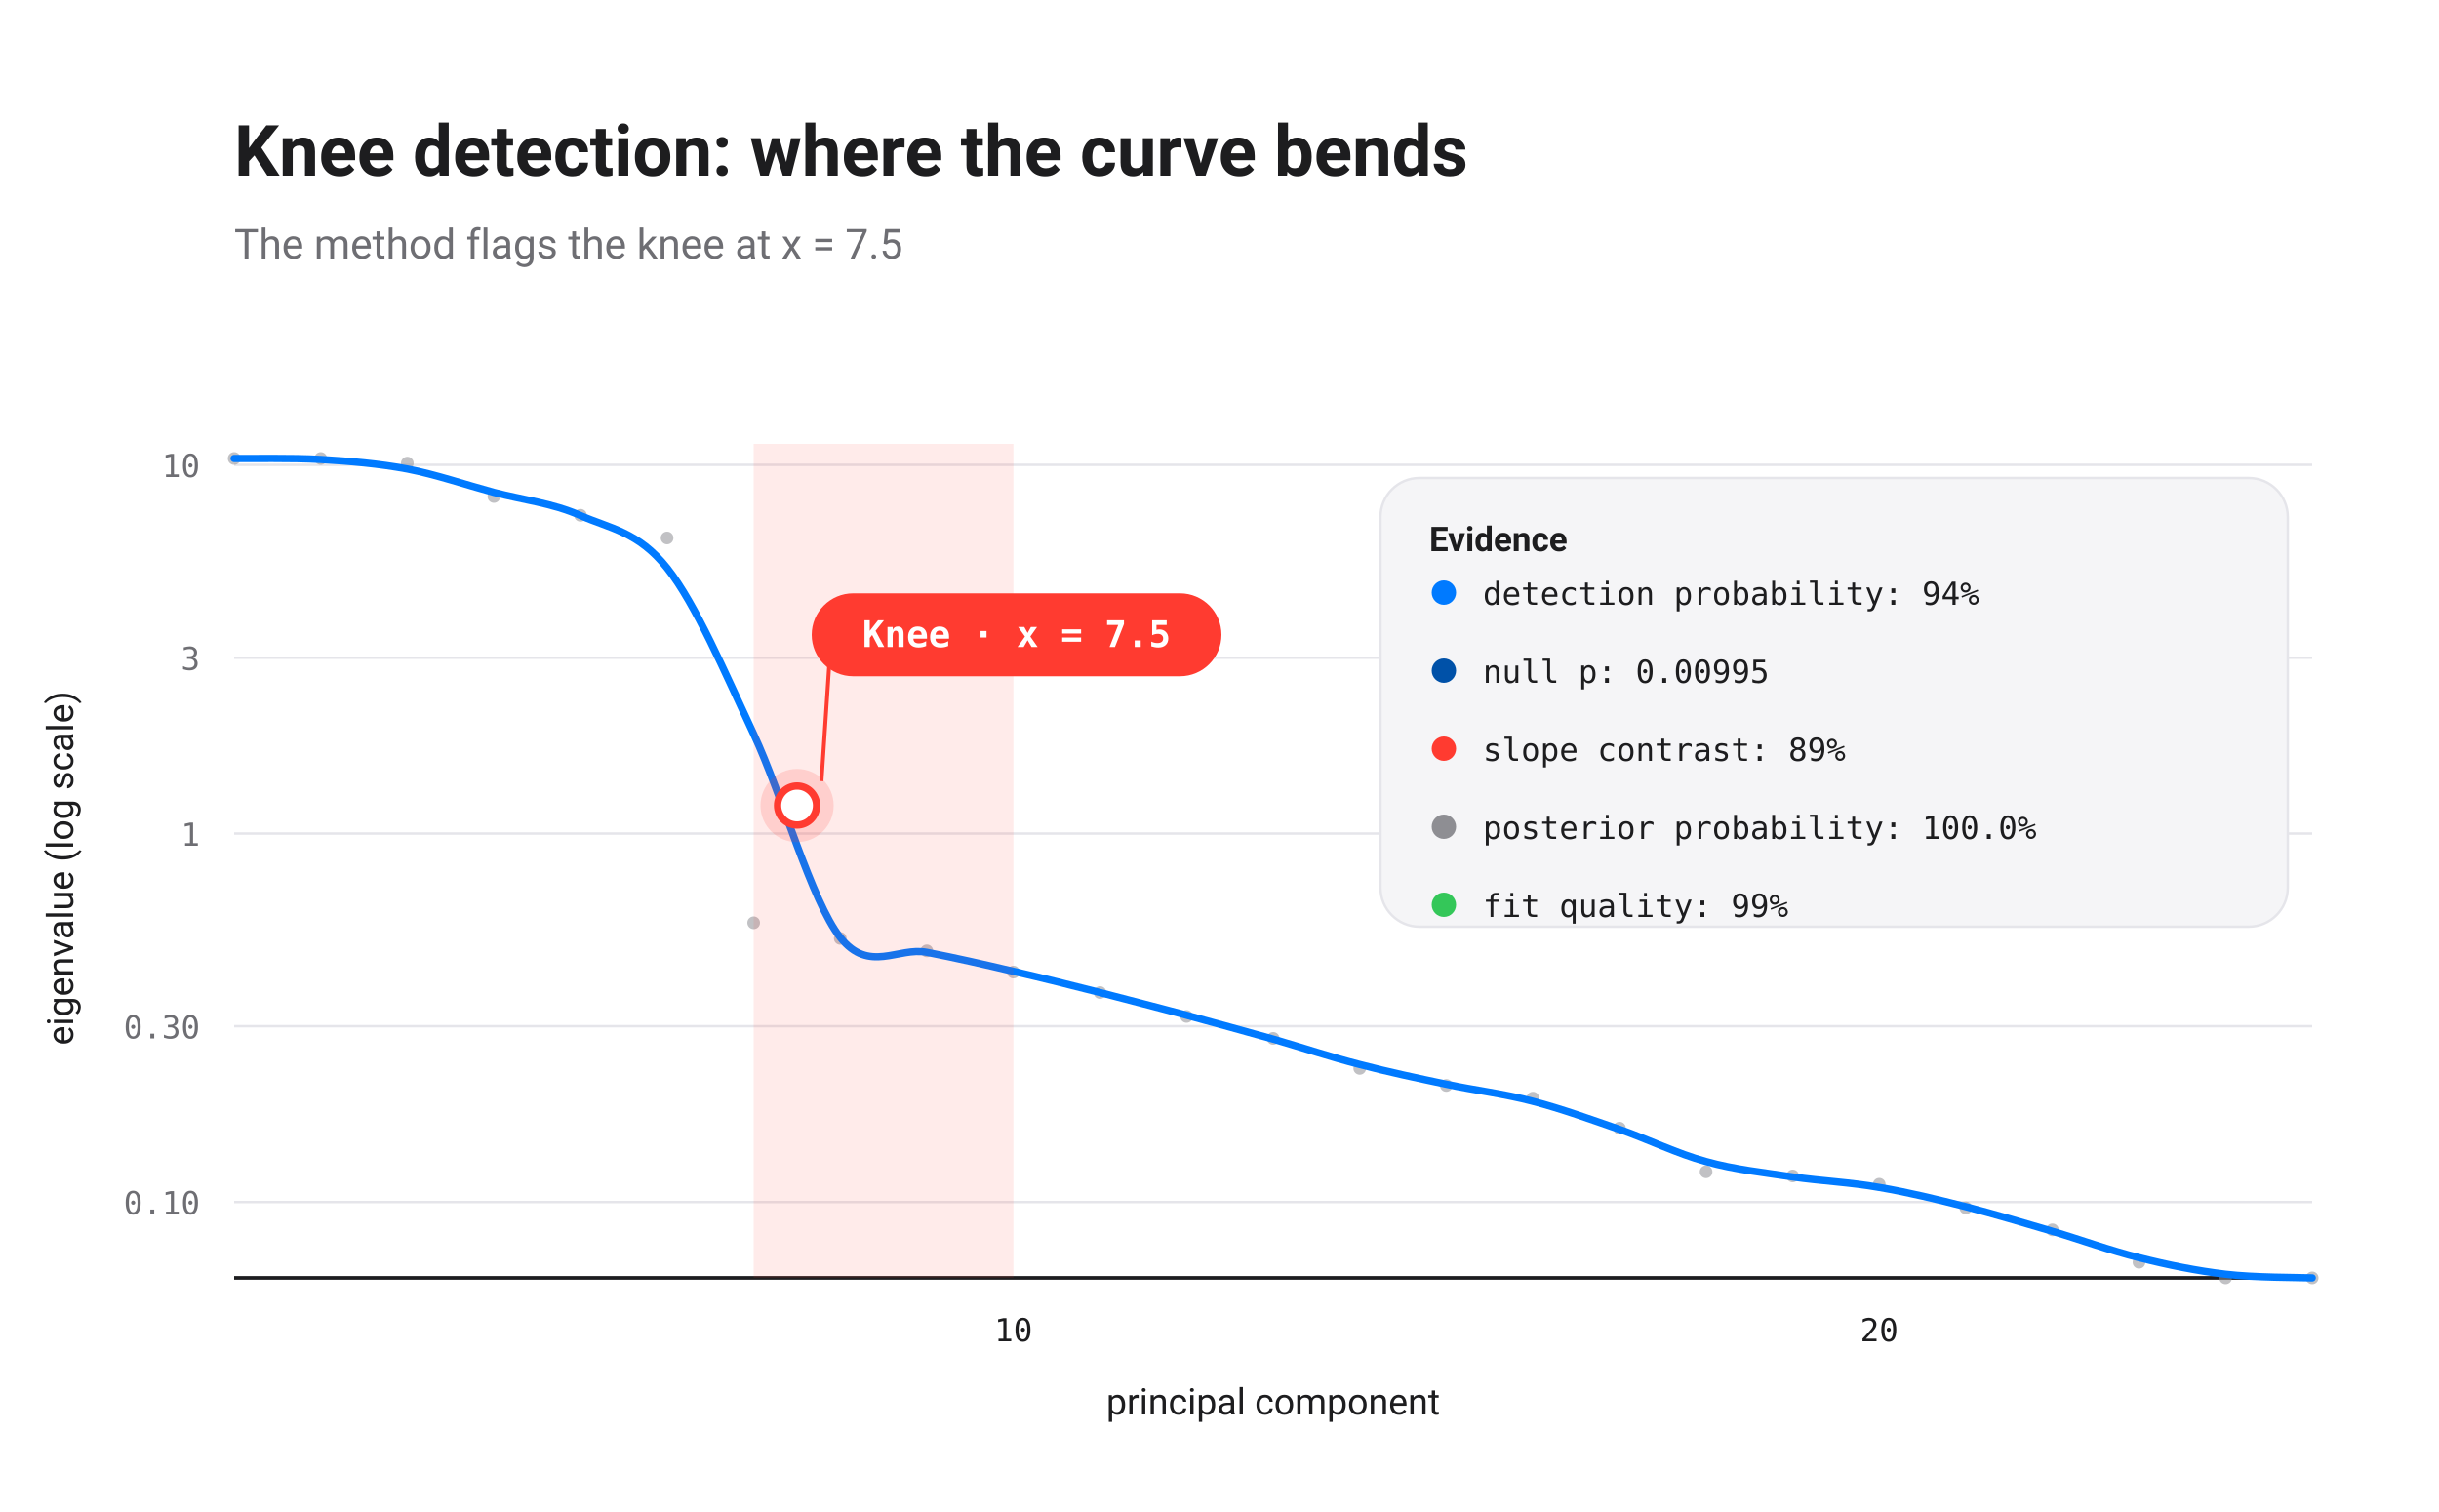
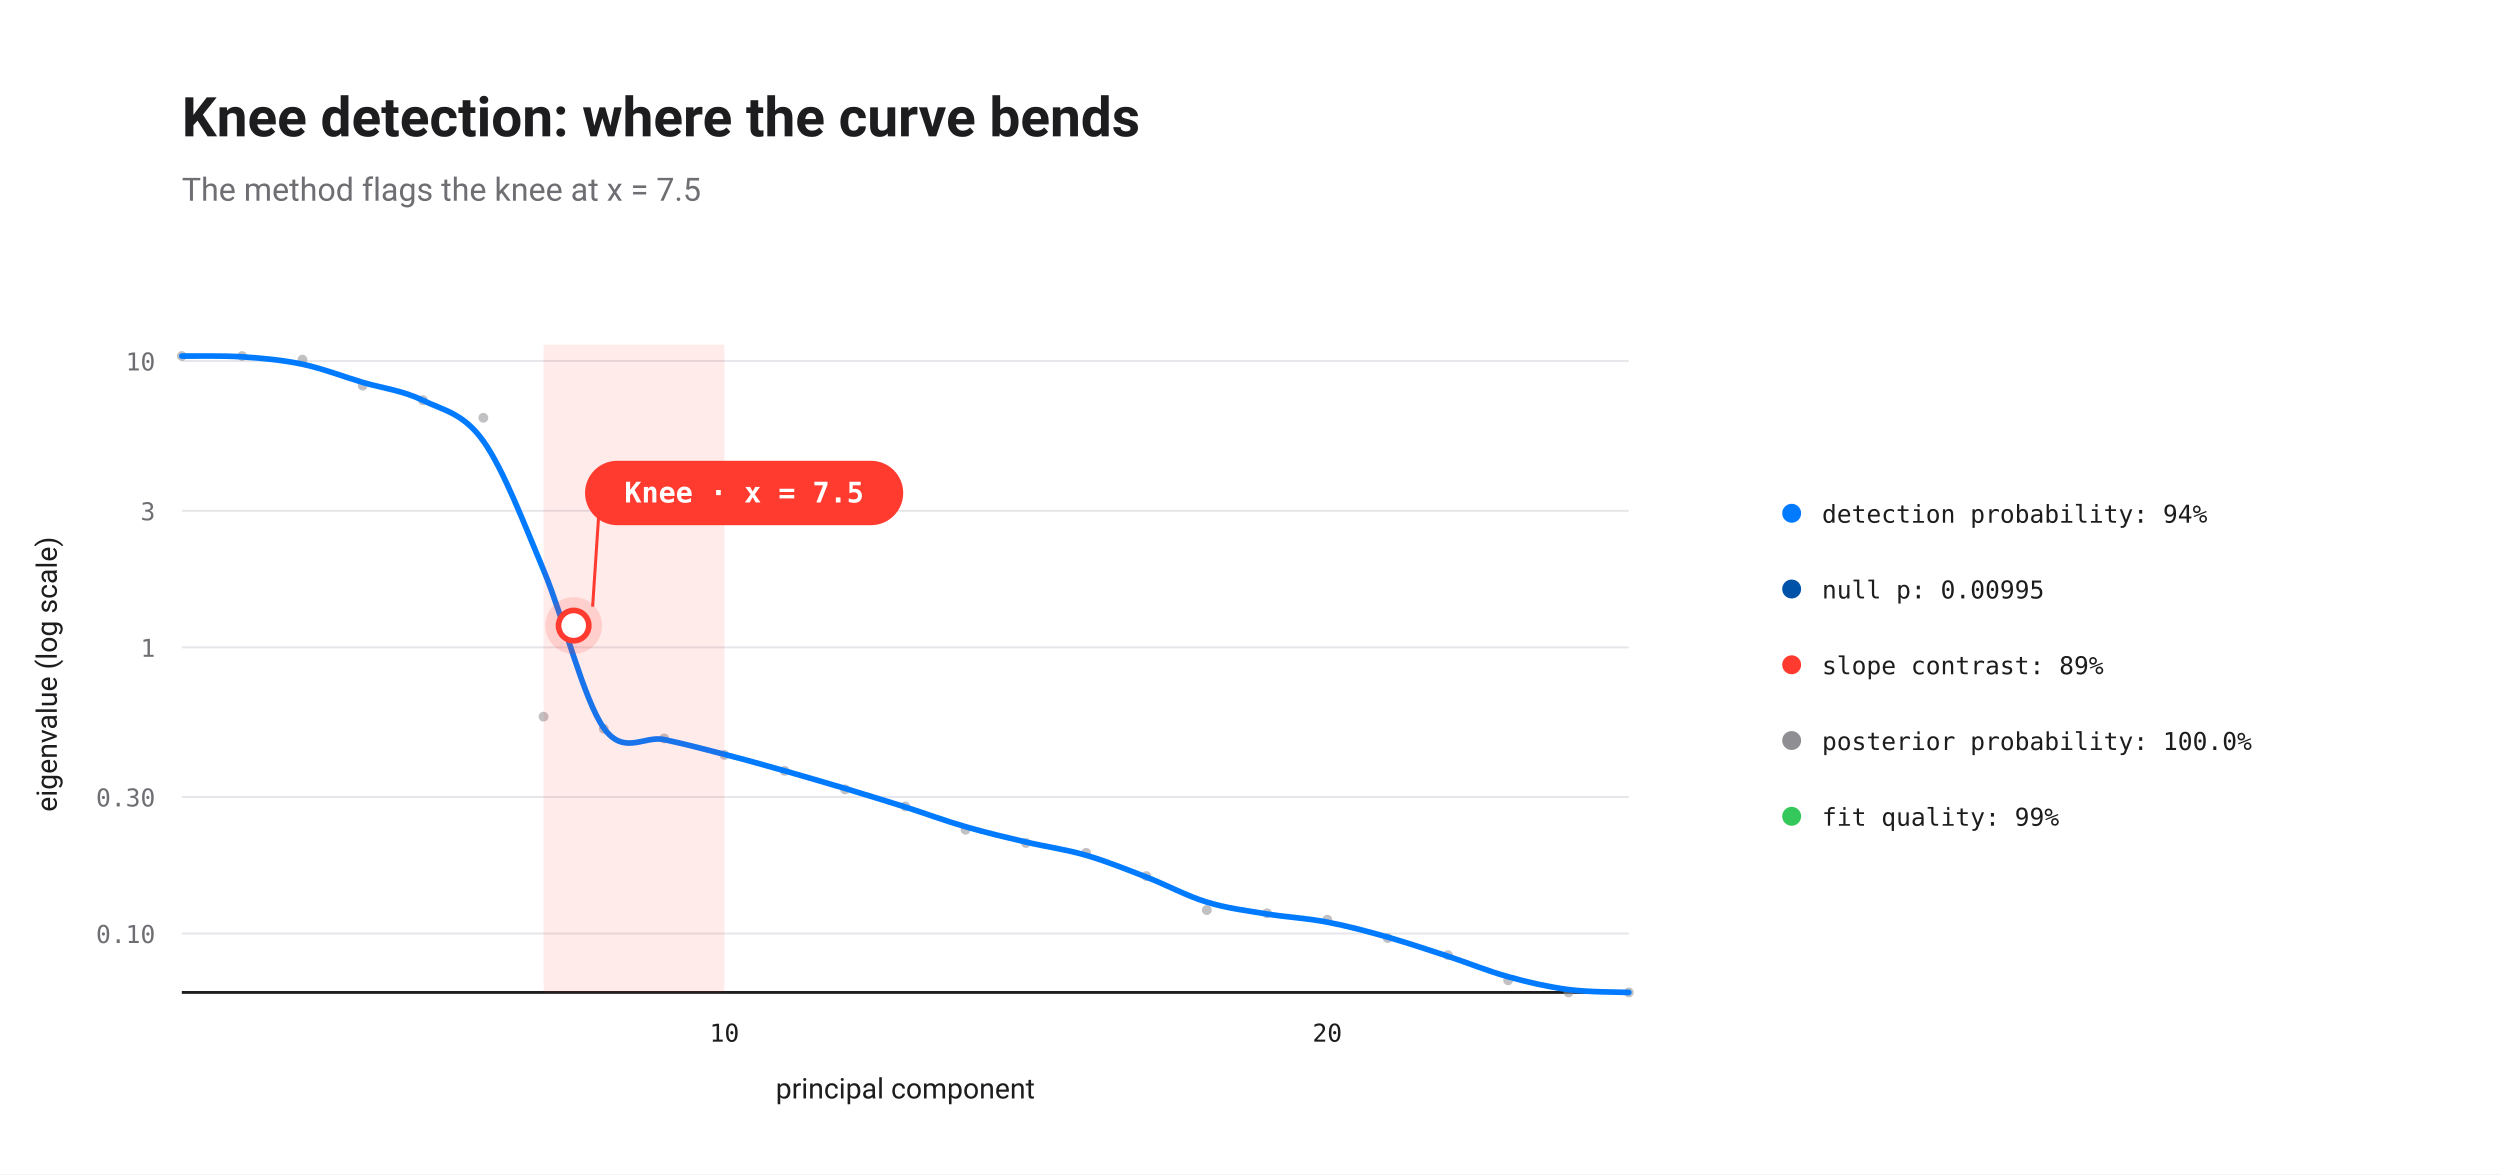
- <svg xmlns="http://www.w3.org/2000/svg" width="1000" height="620" viewBox="0 0 1000 620" font-family="Roboto, -apple-system, system-ui, sans-serif" role="img" aria-labelledby="kn-title kn-desc">
+ <svg xmlns="http://www.w3.org/2000/svg" width="1320" height="620" viewBox="0 0 1320 620" font-family="Roboto, -apple-system, system-ui, sans-serif" role="img" aria-labelledby="kn-title kn-desc">
  <style>@media (prefers-color-scheme: dark){[fill="#FFFFFF"]{fill:#000;}[fill="#1D1D1F"]{fill:#F5F5F7;}[fill="#6E6E73"]{fill:#98989D;}[stroke="#E5E5EA"]{stroke:#2C2C2E;}}</style>
-   <rect width="1000" height="620" fill="#FFFFFF" />
+   <rect width="1320" height="620" fill="#FFFFFF" />
  <text x="96" y="72" font-size="29" font-weight="700" fill="#1D1D1F">Knee detection: where the curve bends</text>
  <text x="96" y="106" font-size="17" fill="#6E6E73">The method flags the knee at x = 7.5</text>
-   <line x1="96.0" y1="492.9" x2="948.0" y2="492.9" stroke="#E5E5EA" stroke-width="1" />
+   <line x1="96.0" y1="492.9" x2="860.0" y2="492.9" stroke="#E5E5EA" stroke-width="1" />
  <text x="82.0" y="497.9" text-anchor="end" font-family="Roboto Mono, ui-monospace, SFMono-Regular, monospace" font-size="13" fill="#6E6E73">0.10</text>
-   <line x1="96.0" y1="420.8" x2="948.0" y2="420.8" stroke="#E5E5EA" stroke-width="1" />
+   <line x1="96.0" y1="420.8" x2="860.0" y2="420.8" stroke="#E5E5EA" stroke-width="1" />
  <text x="82.0" y="425.8" text-anchor="end" font-family="Roboto Mono, ui-monospace, SFMono-Regular, monospace" font-size="13" fill="#6E6E73">0.30</text>
-   <line x1="96.0" y1="341.8" x2="948.0" y2="341.8" stroke="#E5E5EA" stroke-width="1" />
+   <line x1="96.0" y1="341.8" x2="860.0" y2="341.8" stroke="#E5E5EA" stroke-width="1" />
  <text x="82.0" y="346.8" text-anchor="end" font-family="Roboto Mono, ui-monospace, SFMono-Regular, monospace" font-size="13" fill="#6E6E73">1</text>
-   <line x1="96.0" y1="269.7" x2="948.0" y2="269.7" stroke="#E5E5EA" stroke-width="1" />
+   <line x1="96.0" y1="269.7" x2="860.0" y2="269.7" stroke="#E5E5EA" stroke-width="1" />
  <text x="82.0" y="274.7" text-anchor="end" font-family="Roboto Mono, ui-monospace, SFMono-Regular, monospace" font-size="13" fill="#6E6E73">3</text>
-   <line x1="96.0" y1="190.6" x2="948.0" y2="190.6" stroke="#E5E5EA" stroke-width="1" />
+   <line x1="96.0" y1="190.6" x2="860.0" y2="190.6" stroke="#E5E5EA" stroke-width="1" />
  <text x="82.0" y="195.6" text-anchor="end" font-family="Roboto Mono, ui-monospace, SFMono-Regular, monospace" font-size="13" fill="#6E6E73">10</text>
-   <line x1="96.0" y1="524.0" x2="948.0" y2="524.0" stroke="#1D1D1F" stroke-width="1.5" />
-   <text x="415.5" y="550.0" text-anchor="middle" font-family="Roboto Mono, ui-monospace, SFMono-Regular, monospace" font-size="13" fill="#1D1D1F">10</text>
-   <text x="770.5" y="550.0" text-anchor="middle" font-family="Roboto Mono, ui-monospace, SFMono-Regular, monospace" font-size="13" fill="#1D1D1F">20</text>
-   <text x="522.0" y="580.0" text-anchor="middle" font-size="15" fill="#1D1D1F">principal component</text>
+   <line x1="96.0" y1="524.0" x2="860.0" y2="524.0" stroke="#1D1D1F" stroke-width="1.5" />
+   <text x="382.5" y="550.0" text-anchor="middle" font-family="Roboto Mono, ui-monospace, SFMono-Regular, monospace" font-size="13" fill="#1D1D1F">10</text>
+   <text x="700.8" y="550.0" text-anchor="middle" font-family="Roboto Mono, ui-monospace, SFMono-Regular, monospace" font-size="13" fill="#1D1D1F">20</text>
+   <text x="478.0" y="580.0" text-anchor="middle" font-size="15" fill="#1D1D1F">principal component</text>
  <text x="30" y="356.0" text-anchor="middle" font-size="15" fill="#1D1D1F" transform="rotate(-90 30 356.0)">eigenvalue (log scale)</text>
  <circle cx="96.0" cy="188.0" r="2.6" fill="#8E8E93" opacity="0.55" />
-   <circle cx="131.5" cy="188.0" r="2.6" fill="#8E8E93" opacity="0.55" />
-   <circle cx="167.0" cy="189.9" r="2.6" fill="#8E8E93" opacity="0.55" />
-   <circle cx="202.5" cy="203.6" r="2.6" fill="#8E8E93" opacity="0.55" />
-   <circle cx="238.0" cy="211.3" r="2.6" fill="#8E8E93" opacity="0.55" />
-   <circle cx="273.5" cy="220.6" r="2.6" fill="#8E8E93" opacity="0.55" />
-   <circle cx="309.0" cy="378.4" r="2.6" fill="#8E8E93" opacity="0.55" />
-   <circle cx="344.5" cy="384.8" r="2.6" fill="#8E8E93" opacity="0.55" />
-   <circle cx="380.0" cy="389.9" r="2.6" fill="#8E8E93" opacity="0.55" />
-   <circle cx="415.5" cy="398.6" r="2.6" fill="#8E8E93" opacity="0.55" />
-   <circle cx="451.0" cy="407.0" r="2.6" fill="#8E8E93" opacity="0.55" />
-   <circle cx="486.5" cy="416.8" r="2.6" fill="#8E8E93" opacity="0.55" />
-   <circle cx="522.0" cy="425.8" r="2.6" fill="#8E8E93" opacity="0.55" />
-   <circle cx="557.5" cy="438.1" r="2.6" fill="#8E8E93" opacity="0.55" />
-   <circle cx="593.0" cy="445.1" r="2.6" fill="#8E8E93" opacity="0.55" />
-   <circle cx="628.5" cy="450.3" r="2.6" fill="#8E8E93" opacity="0.55" />
-   <circle cx="664.0" cy="462.6" r="2.6" fill="#8E8E93" opacity="0.55" />
-   <circle cx="699.5" cy="480.5" r="2.6" fill="#8E8E93" opacity="0.55" />
-   <circle cx="735.0" cy="482.2" r="2.6" fill="#8E8E93" opacity="0.55" />
-   <circle cx="770.5" cy="485.6" r="2.6" fill="#8E8E93" opacity="0.55" />
-   <circle cx="806.0" cy="495.3" r="2.6" fill="#8E8E93" opacity="0.55" />
-   <circle cx="841.5" cy="504.3" r="2.6" fill="#8E8E93" opacity="0.55" />
-   <circle cx="877.0" cy="517.6" r="2.6" fill="#8E8E93" opacity="0.55" />
-   <circle cx="912.5" cy="524.0" r="2.6" fill="#8E8E93" opacity="0.55" />
-   <circle cx="948.0" cy="524.0" r="2.6" fill="#8E8E93" opacity="0.55" />
-   <path d="M96,188 C101.9,188.1 119.7,187.7 131.5,188.4 C143.3,189.1 155.2,190.1 167,192.3 C178.8,194.6 190.7,198.7 202.5,201.9 C214.3,205 226.2,206.2 238,211.4 C249.8,216.6 261.7,218 273.5,232.9 C285.3,247.8 297.2,275.8 309,301 C320.8,326.3 332.7,369.5 344.5,384.4 C356.3,399.3 368.2,388.2 380,390.5 C391.8,392.8 403.7,395.5 415.5,398.3 C427.3,401 439.2,404 451,407 C462.8,410.1 474.7,413.1 486.5,416.3 C498.3,419.5 510.2,422.8 522,426.1 C533.8,429.5 545.7,433.5 557.5,436.5 C569.3,439.6 581.2,442.1 593,444.6 C604.8,447.1 616.7,448.5 628.5,451.6 C640.3,454.7 652.2,459 664,463.1 C675.8,467.2 687.7,473.1 699.5,476.3 C711.3,479.6 723.2,480.8 735,482.6 C746.8,484.3 758.7,484.8 770.5,486.9 C782.3,488.9 794.2,491.8 806,494.8 C817.8,497.9 829.7,501.4 841.5,504.9 C853.3,508.4 865.2,512.8 877,515.7 C888.8,518.7 900.7,521.1 912.5,522.5 C924.3,523.9 942.1,523.8 948,524" fill="none" stroke="#007AFF" stroke-width="3" stroke-linecap="round" stroke-linejoin="round" />
-   <rect x="309.0" y="182.0" width="106.5" height="342.0" fill="#FF3B30" fill-opacity="0.10" />
-   <circle cx="326.8" cy="330.3" r="15" fill="#FF3B30" opacity="0.16" />
-   <circle cx="326.8" cy="330.3" r="8" fill="#FFFFFF" stroke="#FF3B30" stroke-width="3" />
-   <line x1="336.8" y1="320.3" x2="340.8" y2="260.3" stroke="#FF3B30" stroke-width="1.6" />
-   <rect x="332.8" y="243.3" width="168" height="34" rx="17" fill="#FF3B30" />
-   <text x="416.8" y="265.3" text-anchor="middle" font-family="Roboto Mono, ui-monospace, SFMono-Regular, monospace" font-size="15" font-weight="700" fill="#FFFFFF">Knee · x = 7.5</text>
-   <rect x="566" y="196" width="372" height="184" rx="16" fill="#F5F5F7" stroke="#E5E5EA" stroke-width="1" />
-   <text x="586" y="226" font-size="14" font-weight="700" fill="#1D1D1F">Evidence</text>
-   <circle cx="592.0" cy="243.0" r="5" fill="#007AFF" />
-   <text x="608.0" y="248.0" font-family="Roboto Mono, ui-monospace, SFMono-Regular, monospace" font-size="13" fill="#1D1D1F">detection probability: 94%</text>
-   <circle cx="592.0" cy="275.0" r="5" fill="#0051A8" />
-   <text x="608.0" y="280.0" font-family="Roboto Mono, ui-monospace, SFMono-Regular, monospace" font-size="13" fill="#1D1D1F">null p: 0.00995</text>
-   <circle cx="592.0" cy="307.0" r="5" fill="#FF3B30" />
-   <text x="608.0" y="312.0" font-family="Roboto Mono, ui-monospace, SFMono-Regular, monospace" font-size="13" fill="#1D1D1F">slope contrast: 89%</text>
-   <circle cx="592.0" cy="339.0" r="5" fill="#8E8E93" />
-   <text x="608.0" y="344.0" font-family="Roboto Mono, ui-monospace, SFMono-Regular, monospace" font-size="13" fill="#1D1D1F">posterior probability: 100.0%</text>
-   <circle cx="592.0" cy="371.0" r="5" fill="#34C759" />
-   <text x="608.0" y="376.0" font-family="Roboto Mono, ui-monospace, SFMono-Regular, monospace" font-size="13" fill="#1D1D1F">fit quality: 99%</text>
+   <circle cx="127.8" cy="188.0" r="2.6" fill="#8E8E93" opacity="0.55" />
+   <circle cx="159.7" cy="189.9" r="2.6" fill="#8E8E93" opacity="0.55" />
+   <circle cx="191.5" cy="203.6" r="2.6" fill="#8E8E93" opacity="0.55" />
+   <circle cx="223.3" cy="211.3" r="2.6" fill="#8E8E93" opacity="0.55" />
+   <circle cx="255.2" cy="220.6" r="2.6" fill="#8E8E93" opacity="0.55" />
+   <circle cx="287.0" cy="378.4" r="2.6" fill="#8E8E93" opacity="0.55" />
+   <circle cx="318.8" cy="384.8" r="2.6" fill="#8E8E93" opacity="0.55" />
+   <circle cx="350.7" cy="389.9" r="2.6" fill="#8E8E93" opacity="0.55" />
+   <circle cx="382.5" cy="398.6" r="2.6" fill="#8E8E93" opacity="0.55" />
+   <circle cx="414.3" cy="407.0" r="2.6" fill="#8E8E93" opacity="0.55" />
+   <circle cx="446.2" cy="416.8" r="2.6" fill="#8E8E93" opacity="0.55" />
+   <circle cx="478.0" cy="425.8" r="2.6" fill="#8E8E93" opacity="0.55" />
+   <circle cx="509.8" cy="438.1" r="2.6" fill="#8E8E93" opacity="0.55" />
+   <circle cx="541.7" cy="445.1" r="2.6" fill="#8E8E93" opacity="0.55" />
+   <circle cx="573.5" cy="450.3" r="2.6" fill="#8E8E93" opacity="0.55" />
+   <circle cx="605.3" cy="462.6" r="2.6" fill="#8E8E93" opacity="0.55" />
+   <circle cx="637.2" cy="480.5" r="2.6" fill="#8E8E93" opacity="0.55" />
+   <circle cx="669.0" cy="482.2" r="2.6" fill="#8E8E93" opacity="0.55" />
+   <circle cx="700.8" cy="485.6" r="2.6" fill="#8E8E93" opacity="0.55" />
+   <circle cx="732.7" cy="495.3" r="2.6" fill="#8E8E93" opacity="0.55" />
+   <circle cx="764.5" cy="504.3" r="2.6" fill="#8E8E93" opacity="0.55" />
+   <circle cx="796.3" cy="517.6" r="2.6" fill="#8E8E93" opacity="0.55" />
+   <circle cx="828.2" cy="524.0" r="2.6" fill="#8E8E93" opacity="0.55" />
+   <circle cx="860.0" cy="524.0" r="2.6" fill="#8E8E93" opacity="0.55" />
+   <path d="M96,188 C101.3,188.1 117.2,187.7 127.8,188.4 C138.4,189.1 149.1,190.1 159.7,192.3 C170.3,194.6 180.9,198.7 191.5,201.9 C202.1,205 212.7,206.2 223.3,211.4 C233.9,216.6 244.6,218 255.2,232.9 C265.8,247.8 276.4,275.8 287,301 C297.6,326.3 308.2,369.5 318.8,384.4 C329.4,399.3 340.1,388.2 350.7,390.5 C361.3,392.8 371.9,395.5 382.5,398.3 C393.1,401 403.7,404 414.3,407 C424.9,410.1 435.6,413.1 446.2,416.3 C456.8,419.5 467.4,422.8 478,426.1 C488.6,429.5 499.2,433.5 509.8,436.5 C520.4,439.6 531.1,442.1 541.7,444.6 C552.3,447.1 562.9,448.5 573.5,451.6 C584.1,454.7 594.7,459 605.3,463.1 C615.9,467.2 626.6,473.1 637.2,476.3 C647.8,479.6 658.4,480.8 669,482.6 C679.6,484.3 690.2,484.8 700.8,486.9 C711.4,488.9 722.1,491.8 732.7,494.8 C743.3,497.9 753.9,501.4 764.5,504.9 C775.1,508.4 785.7,512.8 796.3,515.7 C806.9,518.7 817.6,521.1 828.2,522.5 C838.8,523.9 854.7,523.8 860,524" fill="none" stroke="#007AFF" stroke-width="3" stroke-linecap="round" stroke-linejoin="round" />
+   <rect x="287.0" y="182.0" width="95.5" height="342.0" fill="#FF3B30" fill-opacity="0.10" />
+   <circle cx="302.9" cy="330.3" r="15" fill="#FF3B30" opacity="0.16" />
+   <circle cx="302.9" cy="330.3" r="8" fill="#FFFFFF" stroke="#FF3B30" stroke-width="3" />
+   <line x1="312.9" y1="320.3" x2="316.9" y2="260.3" stroke="#FF3B30" stroke-width="1.6" />
+   <rect x="308.9" y="243.3" width="168" height="34" rx="17" fill="#FF3B30" />
+   <text x="392.9" y="265.3" text-anchor="middle" font-family="Roboto Mono, ui-monospace, SFMono-Regular, monospace" font-size="15" font-weight="700" fill="#FFFFFF">Knee · x = 7.5</text>
+   <circle cx="946.0" cy="271.0" r="5" fill="#007AFF" />
+   <text x="962.0" y="276.0" font-family="Roboto Mono, ui-monospace, SFMono-Regular, monospace" font-size="13" fill="#1D1D1F">detection probability: 94%</text>
+   <circle cx="946.0" cy="311.0" r="5" fill="#0051A8" />
+   <text x="962.0" y="316.0" font-family="Roboto Mono, ui-monospace, SFMono-Regular, monospace" font-size="13" fill="#1D1D1F">null p: 0.00995</text>
+   <circle cx="946.0" cy="351.0" r="5" fill="#FF3B30" />
+   <text x="962.0" y="356.0" font-family="Roboto Mono, ui-monospace, SFMono-Regular, monospace" font-size="13" fill="#1D1D1F">slope contrast: 89%</text>
+   <circle cx="946.0" cy="391.0" r="5" fill="#8E8E93" />
+   <text x="962.0" y="396.0" font-family="Roboto Mono, ui-monospace, SFMono-Regular, monospace" font-size="13" fill="#1D1D1F">posterior probability: 100.0%</text>
+   <circle cx="946.0" cy="431.0" r="5" fill="#34C759" />
+   <text x="962.0" y="436.0" font-family="Roboto Mono, ui-monospace, SFMono-Regular, monospace" font-size="13" fill="#1D1D1F">fit quality: 99%</text>
</svg>
